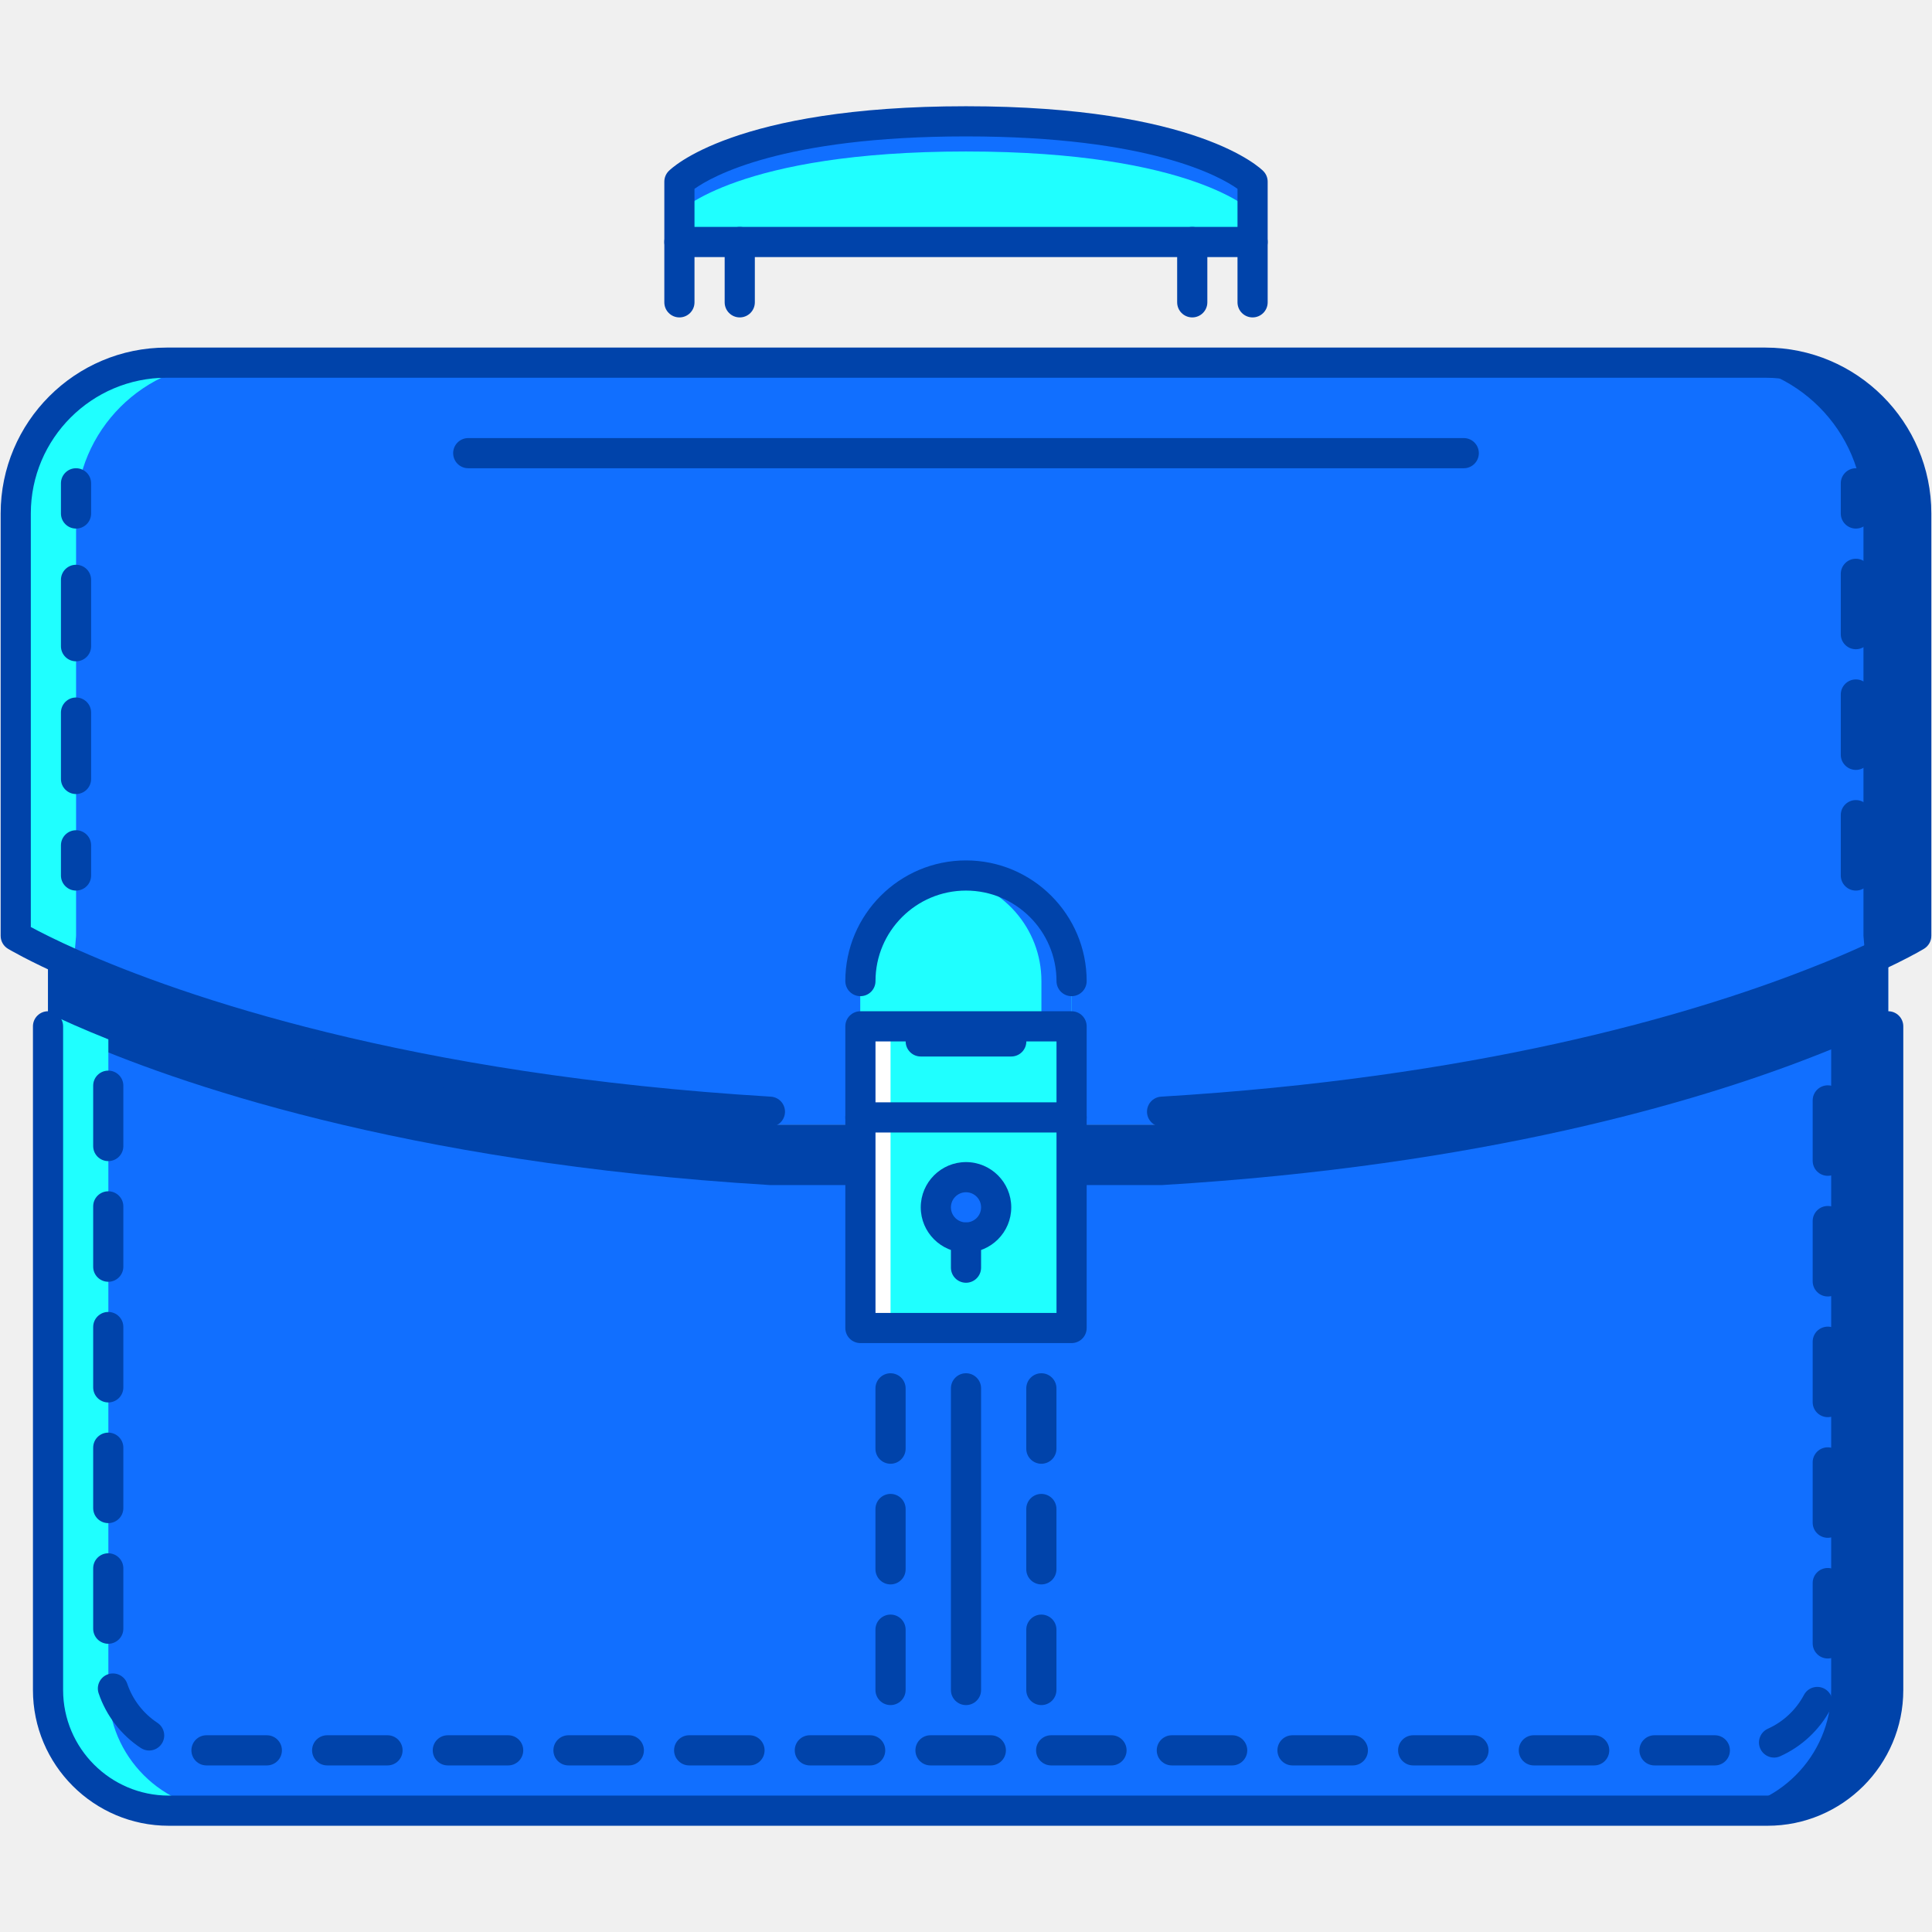
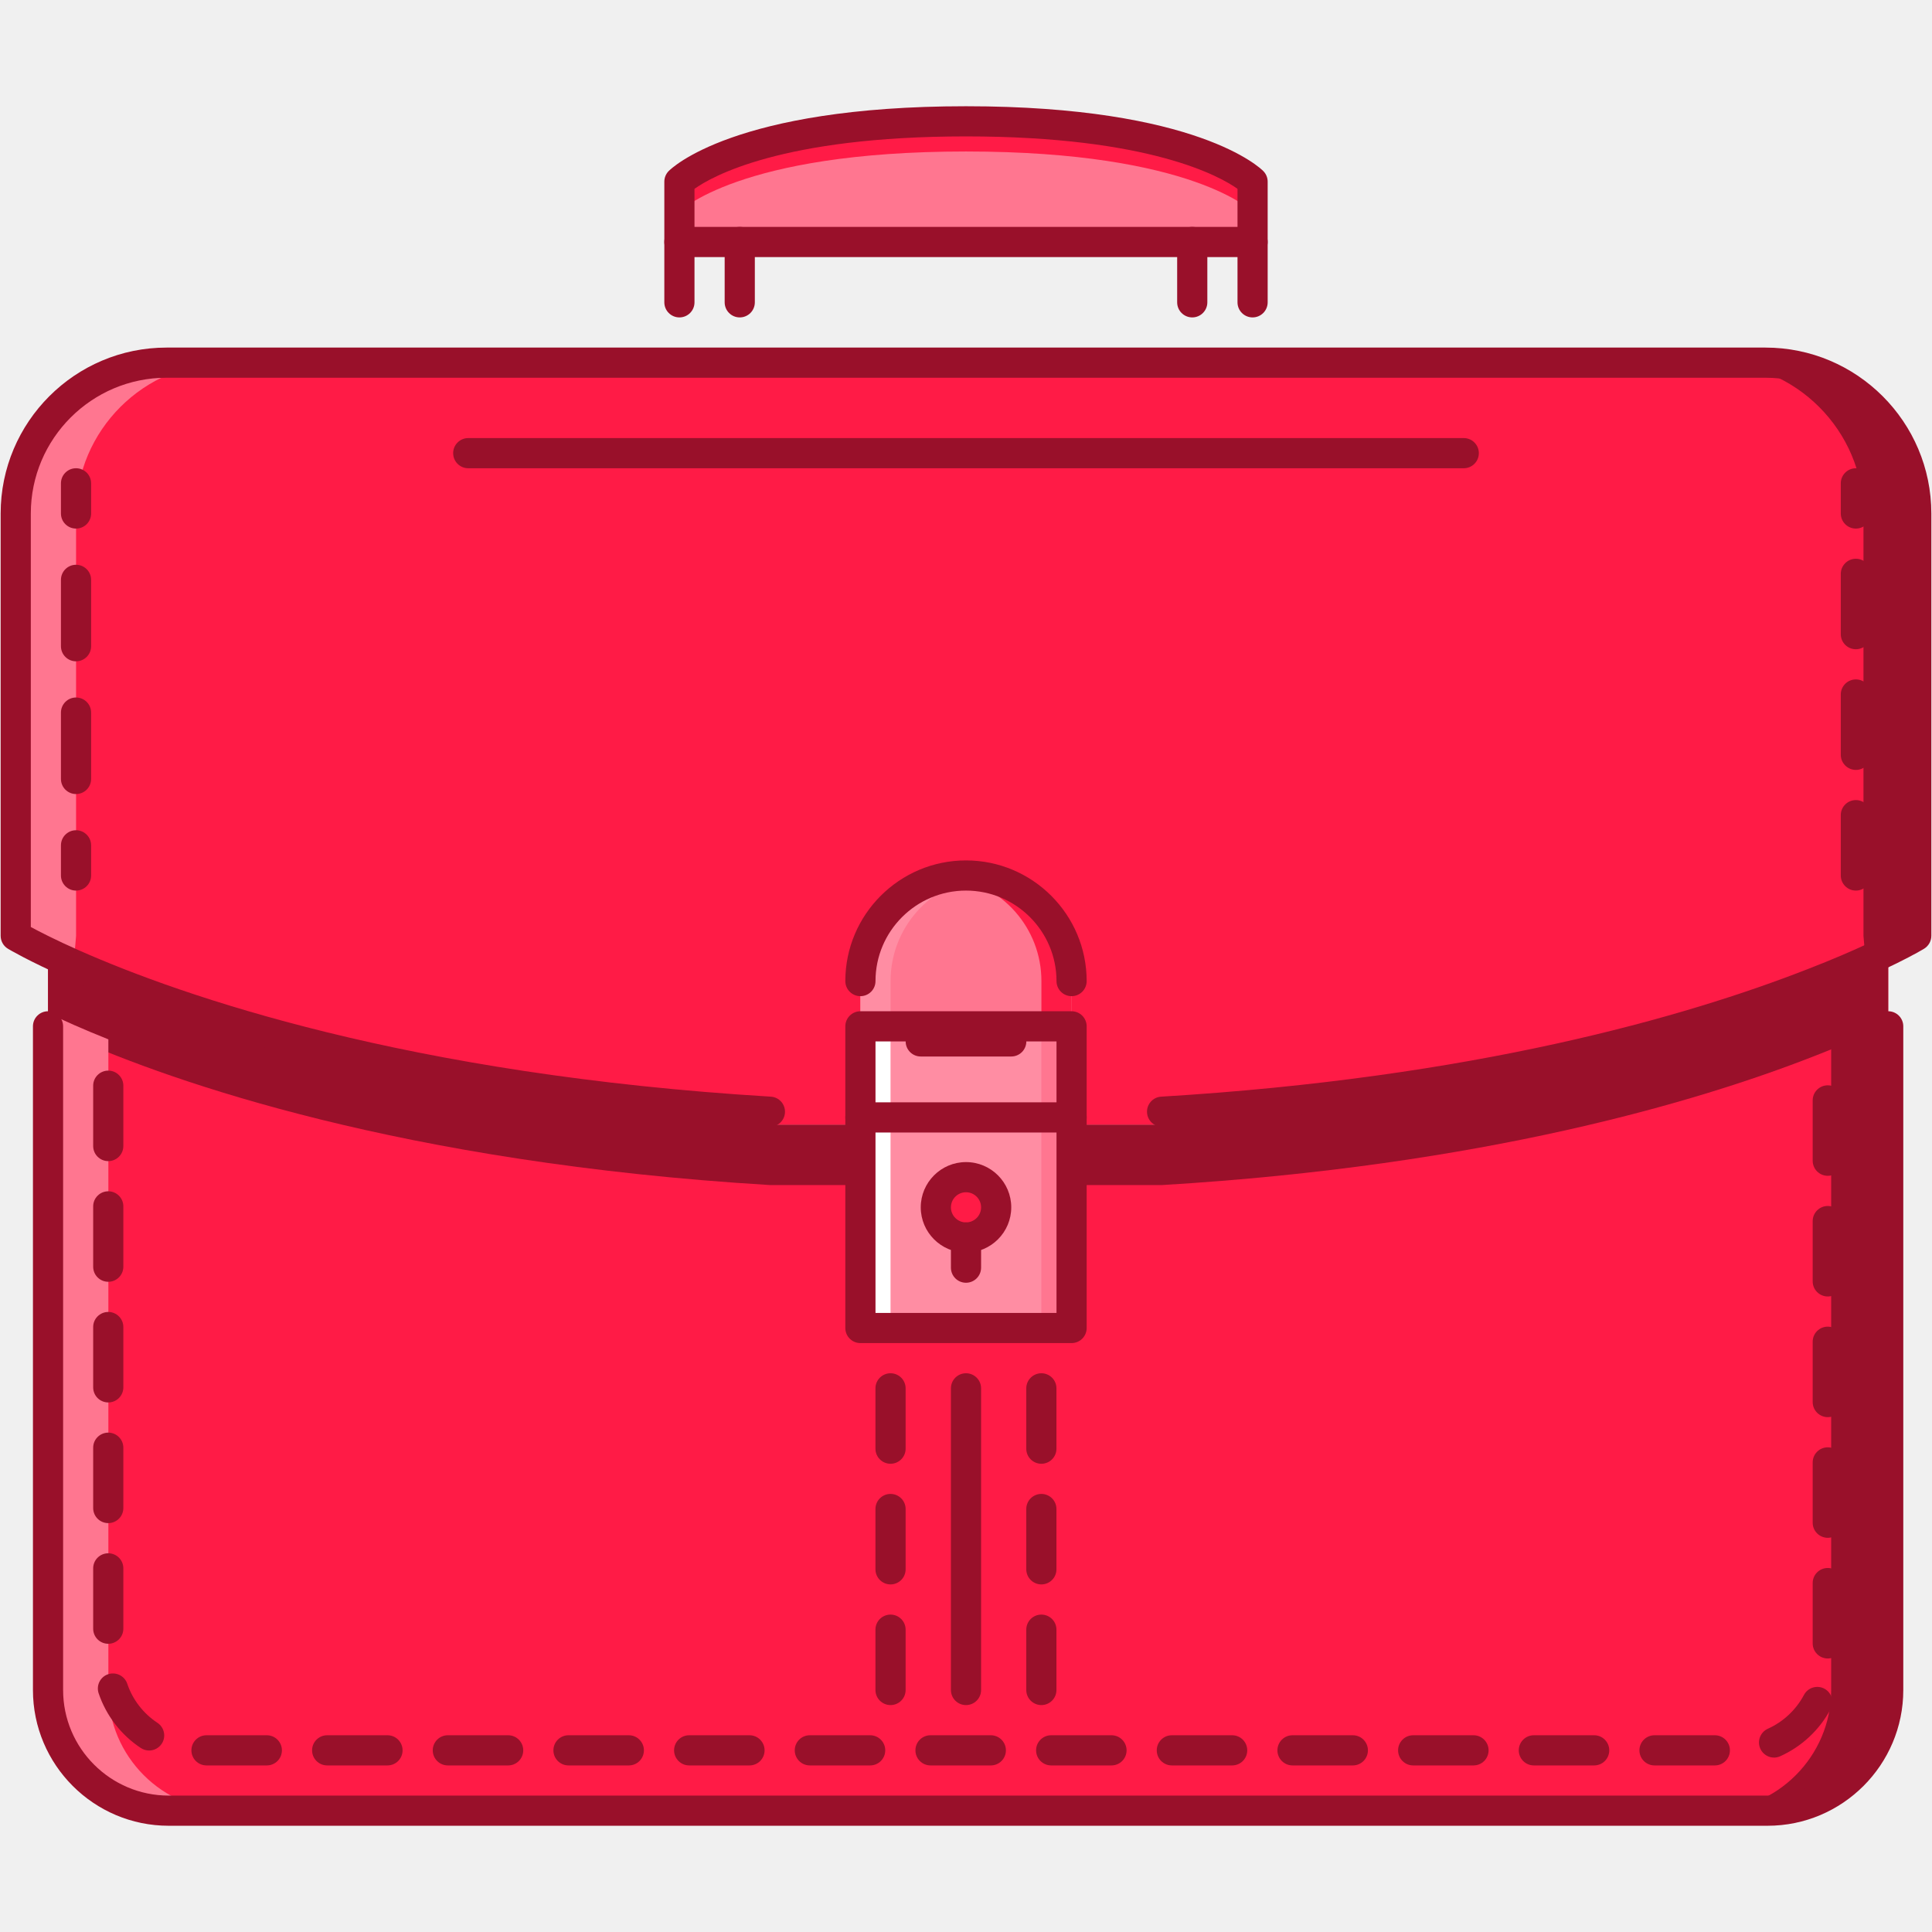
<svg xmlns="http://www.w3.org/2000/svg" width="512" height="512" viewBox="0 0 512 512" fill="none">
-   <path d="M228.019 355.385H283.98V299.58V298.064H307.964C393.03 292.943 449.788 276.002 480.487 264.009L500.395 255.386V451.32C500.395 468.909 485.999 483.298 468.416 483.298H44.707C27.117 483.298 12.728 468.909 12.728 451.32V256.679L19.524 259.053C45.745 270.647 106.262 292.147 204.035 298.065H228.019V299.581V355.385Z" fill="#116FFF" />
-   <path d="M283.98 275.439H228.019V298.064H204.035C106.262 292.146 45.744 270.646 19.524 259.052C9.211 254.492 4.171 251.455 4.171 251.455V139.532C4.171 117.547 22.158 99.559 44.144 99.559H467.855C489.839 99.559 507.828 117.546 507.828 139.532V251.456C507.828 251.456 498.881 256.894 480.488 264.01C449.789 276.002 393.031 292.944 307.965 298.065H283.98V275.439Z" fill="#116FFF" />
-   <path d="M283.98 314.054H307.964C393.03 308.933 449.788 291.992 480.487 279.999C489.286 276.596 495.866 273.598 500.395 271.364V255.386L500.27 255.441C495.741 257.659 489.215 260.632 480.487 264.009C449.788 276.001 393.03 292.943 307.964 298.064H283.98V299.58V314.054Z" fill="#0043AA" />
-   <path d="M12.728 271.911C14.66 272.84 16.924 273.893 19.524 275.041C45.745 286.635 106.262 308.137 204.035 314.054H228.019V299.58V298.064H204.035C106.262 292.146 45.744 270.646 19.524 259.052L12.728 256.678V271.911V271.911Z" fill="#0043AA" />
-   <path d="M20.161 248.005V136.082C20.161 114.097 38.148 96.109 60.134 96.109H44.144C22.159 96.109 4.171 114.097 4.171 136.082V248.006C4.171 248.006 9.211 251.043 19.524 255.602L20.161 248.005Z" fill="#1FFFFF" />
-   <path d="M28.717 447.869V275.439C25.324 274.081 22.197 272.769 19.524 271.59C16.924 270.443 14.66 269.388 12.728 268.459V447.868C12.728 465.458 27.117 479.847 44.707 479.847H60.696C43.106 479.848 28.717 465.459 28.717 447.869Z" fill="#1FFFFF" />
-   <path d="M493.838 248.005V136.082C493.838 114.097 475.85 96.109 453.865 96.109H469.853C491.839 96.109 509.826 114.097 509.826 136.082V248.006C509.826 248.006 504.783 251.043 494.478 255.602L493.838 248.005Z" fill="#0043AA" />
-   <path d="M485.281 447.869V275.439C488.67 274.081 491.801 272.769 494.478 271.59C497.07 270.443 499.333 269.388 501.269 268.459V447.868C501.269 465.458 486.88 479.847 469.292 479.847H453.302C470.893 479.848 485.281 465.459 485.281 447.869Z" fill="#0043AA" />
-   <path d="M331.932 67.581H180.04V51.592C180.04 51.592 195.584 35.602 255.988 35.602C316.397 35.602 331.932 51.592 331.932 51.592V67.581Z" fill="#1FFFFF" />
-   <path d="M255.988 32.152C195.584 32.152 180.04 48.141 180.04 48.141V56.135C180.04 56.135 195.584 40.146 255.988 40.146C316.397 40.146 331.932 56.135 331.932 56.135V48.141C331.932 48.142 316.396 32.152 255.988 32.152Z" fill="#116FFF" />
-   <path d="M454.451 467.855H438.461C436.252 467.855 434.465 466.067 434.465 463.858C434.465 461.648 436.252 459.861 438.461 459.861H454.451C456.66 459.861 458.447 461.648 458.447 463.858C458.447 466.067 456.66 467.855 454.451 467.855ZM422.473 467.855H406.485C404.274 467.855 402.487 466.067 402.487 463.858C402.487 461.648 404.274 459.861 406.485 459.861H422.473C424.682 459.861 426.471 461.648 426.471 463.858C426.471 466.067 424.682 467.855 422.473 467.855ZM390.494 467.855H374.506C372.295 467.855 370.508 466.067 370.508 463.858C370.508 461.648 372.295 459.861 374.506 459.861H390.494C392.703 459.861 394.492 461.648 394.492 463.858C394.492 466.067 392.703 467.855 390.494 467.855ZM358.516 467.855H342.528C340.319 467.855 338.53 466.067 338.53 463.858C338.53 461.648 340.319 459.861 342.528 459.861H358.516C360.725 459.861 362.514 461.648 362.514 463.858C362.514 466.067 360.725 467.855 358.516 467.855ZM326.537 467.855H310.549C308.34 467.855 306.551 466.067 306.551 463.858C306.551 461.648 308.34 459.861 310.549 459.861H326.537C328.748 459.861 330.535 461.648 330.535 463.858C330.535 466.067 328.748 467.855 326.537 467.855ZM294.561 467.855H278.571C276.362 467.855 274.573 466.067 274.573 463.858C274.573 461.648 276.362 459.861 278.571 459.861H294.561C296.77 459.861 298.557 461.648 298.557 463.858C298.557 466.067 296.77 467.855 294.561 467.855ZM262.582 467.855H246.592C244.383 467.855 242.595 466.067 242.595 463.858C242.595 461.648 244.383 459.861 246.592 459.861H262.582C264.791 459.861 266.578 461.648 266.578 463.858C266.578 466.067 264.791 467.855 262.582 467.855ZM230.603 467.855H214.614C212.405 467.855 210.617 466.067 210.617 463.858C210.617 461.648 212.405 459.861 214.614 459.861H230.603C232.812 459.861 234.6 461.648 234.6 463.858C234.6 466.067 232.812 467.855 230.603 467.855ZM198.625 467.855H182.636C180.427 467.855 178.638 466.067 178.638 463.858C178.638 461.648 180.426 459.861 182.636 459.861H198.625C200.835 459.861 202.623 461.648 202.623 463.858C202.622 466.067 200.834 467.855 198.625 467.855ZM166.646 467.855H150.657C148.447 467.855 146.659 466.067 146.659 463.858C146.659 461.648 148.447 459.861 150.657 459.861H166.646C168.855 459.861 170.644 461.648 170.644 463.858C170.644 466.067 168.856 467.855 166.646 467.855ZM134.668 467.855H118.679C116.47 467.855 114.682 466.067 114.682 463.858C114.682 461.648 116.47 459.861 118.679 459.861H134.668C136.877 459.861 138.665 461.648 138.665 463.858C138.666 466.067 136.877 467.855 134.668 467.855ZM102.69 467.855H86.701C84.492 467.855 82.704 466.067 82.704 463.858C82.704 461.648 84.492 459.861 86.701 459.861H102.69C104.9 459.861 106.688 461.648 106.688 463.858C106.688 466.067 104.9 467.855 102.69 467.855ZM70.712 467.855H54.723C52.513 467.855 50.725 466.067 50.725 463.858C50.725 461.648 52.513 459.861 54.723 459.861H70.712C72.921 459.861 74.71 461.648 74.71 463.858C74.709 466.067 72.921 467.855 70.712 467.855ZM470.15 465.779C468.621 465.779 467.16 464.896 466.498 463.413C465.592 461.398 466.498 459.033 468.512 458.128C472.571 456.301 475.975 453.123 478.069 449.173C479.106 447.213 481.534 446.487 483.471 447.51C485.422 448.549 486.172 450.969 485.133 452.92C482.205 458.441 477.459 462.875 471.776 465.42C471.244 465.662 470.697 465.779 470.15 465.779ZM39.518 463.905C38.765 463.905 37.999 463.686 37.321 463.241C32.098 459.799 28.128 454.645 26.141 448.744C25.438 446.651 26.562 444.387 28.659 443.684C30.747 442.997 33.015 444.114 33.721 446.198C35.138 450.414 37.98 454.099 41.724 456.566C43.566 457.784 44.074 460.267 42.86 462.109C42.091 463.265 40.818 463.905 39.518 463.905ZM484.375 439.516C482.174 439.516 480.379 437.72 480.379 435.519V419.53C480.379 417.312 482.174 415.532 484.375 415.532C486.594 415.532 488.373 417.312 488.373 419.53V435.519C488.373 437.72 486.594 439.516 484.375 439.516ZM28.69 435.619C26.48 435.619 24.692 433.832 24.692 431.622V415.633C24.692 413.424 26.48 411.636 28.69 411.636C30.899 411.636 32.687 413.424 32.687 415.633V431.622C32.687 433.832 30.899 435.619 28.69 435.619ZM484.375 407.537C482.174 407.537 480.379 405.742 480.379 403.54V387.551C480.379 385.334 482.174 383.554 484.375 383.554C486.594 383.554 488.373 385.334 488.373 387.551V403.54C488.373 405.742 486.594 407.537 484.375 407.537ZM28.69 403.642C26.48 403.642 24.692 401.854 24.692 399.645V383.656C24.692 381.446 26.48 379.659 28.69 379.659C30.899 379.659 32.687 381.446 32.687 383.656V399.645C32.687 401.854 30.899 403.642 28.69 403.642ZM484.375 375.559C482.174 375.559 480.379 373.764 480.379 371.562V355.573C480.379 353.356 482.174 351.576 484.375 351.576C486.594 351.576 488.373 353.356 488.373 355.573V371.562C488.373 373.764 486.594 375.559 484.375 375.559ZM28.69 371.663C26.48 371.663 24.692 369.875 24.692 367.666V351.677C24.692 349.468 26.48 347.68 28.69 347.68C30.899 347.68 32.687 349.468 32.687 351.677V367.666C32.687 369.875 30.899 371.663 28.69 371.663ZM484.375 343.581C482.174 343.581 480.379 341.785 480.379 339.584V323.595C480.379 321.377 482.174 319.598 484.375 319.598C486.594 319.598 488.373 321.377 488.373 323.595V339.584C488.373 341.785 486.594 343.581 484.375 343.581ZM28.69 339.686C26.48 339.686 24.692 337.898 24.692 335.688V319.7C24.692 317.49 26.48 315.702 28.69 315.702C30.899 315.702 32.687 317.49 32.687 319.7V335.688C32.687 337.897 30.899 339.686 28.69 339.686ZM484.375 311.603C482.174 311.603 480.379 309.807 480.379 307.606V291.617C480.379 289.399 482.174 287.62 484.375 287.62C486.594 287.62 488.373 289.399 488.373 291.617V307.606C488.373 309.807 486.594 311.603 484.375 311.603ZM28.69 307.707C26.48 307.707 24.692 305.919 24.692 303.709V287.721C24.692 285.511 26.48 283.723 28.69 283.723C30.899 283.723 32.687 285.511 32.687 287.721V303.709C32.687 305.919 30.899 307.707 28.69 307.707Z" fill="#0043AA" />
-   <path d="M20.149 236.014C17.939 236.014 16.151 234.226 16.151 232.016V224.021C16.151 221.812 17.939 220.024 20.149 220.024C22.358 220.024 24.146 221.812 24.146 224.021V232.016C24.146 234.226 22.358 236.014 20.149 236.014Z" fill="#0043AA" />
-   <path d="M20.149 210.429C17.939 210.429 16.151 208.641 16.151 206.431V188.842C16.151 186.632 17.939 184.844 20.149 184.844C22.358 184.844 24.146 186.632 24.146 188.842V206.431C24.146 208.642 22.358 210.429 20.149 210.429ZM20.149 175.254C17.939 175.254 16.151 173.466 16.151 171.257V153.667C16.151 151.458 17.939 149.67 20.149 149.67C22.358 149.67 24.146 151.458 24.146 153.667V171.257C24.146 173.466 22.358 175.254 20.149 175.254Z" fill="#0043AA" />
-   <path d="M20.149 140.079C17.939 140.079 16.151 138.291 16.151 136.081V128.086C16.151 125.877 17.939 124.089 20.149 124.089C22.358 124.089 24.146 125.877 24.146 128.086V136.081C24.146 138.291 22.358 140.079 20.149 140.079Z" fill="#0043AA" />
-   <path d="M491.824 236.014C489.623 236.014 487.826 234.226 487.826 232.016V216.027C487.826 213.817 489.623 212.029 491.824 212.029C494.041 212.029 495.82 213.817 495.82 216.027V232.016C495.82 234.226 494.041 236.014 491.824 236.014ZM491.824 204.035C489.623 204.035 487.826 202.247 487.826 200.038V184.049C487.826 181.84 489.623 180.052 491.824 180.052C494.041 180.052 495.82 181.84 495.82 184.049V200.038C495.82 202.247 494.041 204.035 491.824 204.035ZM491.824 172.057C489.623 172.057 487.826 170.269 487.826 168.06V152.07C487.826 149.861 489.623 148.073 491.824 148.073C494.041 148.073 495.82 149.861 495.82 152.07V168.059C495.82 170.269 494.041 172.057 491.824 172.057ZM491.824 140.079C489.623 140.079 487.826 138.291 487.826 136.081V128.086C487.826 125.877 489.623 124.089 491.824 124.089C494.041 124.089 495.82 125.877 495.82 128.086V136.081C495.82 138.291 494.041 140.079 491.824 140.079Z" fill="#0043AA" />
-   <path d="M275.971 451.866C273.77 451.866 271.973 450.078 271.973 447.869V431.88C271.973 429.671 273.77 427.883 275.971 427.883C278.188 427.883 279.969 429.671 279.969 431.88V447.869C279.969 450.078 278.188 451.866 275.971 451.866ZM275.971 419.889C273.77 419.889 271.973 418.101 271.973 415.891V399.903C271.973 397.693 273.77 395.905 275.971 395.905C278.188 395.905 279.969 397.693 279.969 399.903V415.891C279.969 418.101 278.188 419.889 275.971 419.889ZM275.971 387.91C273.77 387.91 271.973 386.122 271.973 383.912V367.924C271.973 365.714 273.77 363.926 275.971 363.926C278.188 363.926 279.969 365.714 279.969 367.924V383.912C279.969 386.122 278.188 387.91 275.971 387.91Z" fill="#0043AA" />
-   <path d="M236.001 451.866C233.792 451.866 232.004 450.078 232.004 447.869V431.88C232.004 429.671 233.792 427.883 236.001 427.883C238.211 427.883 239.999 429.671 239.999 431.88V447.869C239.999 450.078 238.211 451.866 236.001 451.866ZM236.001 419.889C233.792 419.889 232.004 418.101 232.004 415.891V399.903C232.004 397.693 233.792 395.905 236.001 395.905C238.211 395.905 239.999 397.693 239.999 399.903V415.891C239.999 418.101 238.211 419.889 236.001 419.889ZM236.001 387.91C233.792 387.91 232.004 386.122 232.004 383.912V367.924C232.004 365.714 233.792 363.926 236.001 363.926C238.211 363.926 239.999 365.714 239.999 367.924V383.912C239.999 386.122 238.211 387.91 236.001 387.91Z" fill="#0043AA" />
-   <path d="M256 311.962C260.399 311.962 263.995 315.561 263.995 319.956C263.995 324.351 260.399 327.951 256 327.951C251.605 327.951 248.006 324.351 248.006 319.956C248.006 315.561 251.604 311.962 256 311.962Z" fill="#116FFF" />
-   <path d="M228.019 271.989H283.98V294.614V296.129H228.019V294.614V271.989Z" fill="#1FFFFF" />
-   <path d="M283.98 351.935H228.019V296.129H283.98V351.935ZM256 327.951C260.399 327.951 263.995 324.351 263.995 319.956C263.995 315.561 260.399 311.962 256 311.962C251.605 311.962 248.006 315.561 248.006 319.956C248.006 324.351 251.604 327.951 256 327.951Z" fill="#1FFFFF" />
-   <path d="M256 232.016C240.546 232.016 228.02 244.543 228.02 259.997V271.989H283.981V259.997C283.98 244.543 271.459 232.016 256 232.016Z" fill="#1FFFFF" />
-   <path d="M259.998 232.418C258.682 232.231 257.369 232.016 255.999 232.016C240.545 232.016 228.019 244.543 228.019 259.997V271.989H236.013V259.997C236.013 245.913 246.452 234.374 259.998 232.418Z" fill="#1FFFFF" />
-   <path d="M252.002 232.418C253.317 232.231 254.629 232.016 255.999 232.016C271.458 232.016 283.98 244.543 283.98 259.997V271.989H275.986V259.997C275.986 245.913 265.549 234.374 252.002 232.418Z" fill="#116FFF" />
+   <path d="M228.019 355.385H283.98V299.58V298.064H307.964C393.03 292.943 449.788 276.002 480.487 264.009L500.395 255.386V451.32C500.395 468.909 485.999 483.298 468.416 483.298H44.707C27.117 483.298 12.728 468.909 12.728 451.32V256.679L19.524 259.053C45.745 270.647 106.262 292.147 204.035 298.065H228.019V299.581V355.385Z" fill="#FF1B46" />
+   <path d="M283.98 275.439H228.019V298.064H204.035C106.262 292.146 45.744 270.646 19.524 259.052C9.211 254.492 4.171 251.455 4.171 251.455V139.532C4.171 117.547 22.158 99.559 44.144 99.559H467.855C489.839 99.559 507.828 117.546 507.828 139.532V251.456C507.828 251.456 498.881 256.894 480.488 264.01C449.789 276.002 393.031 292.944 307.965 298.065H283.98V275.439Z" fill="#FF1B46" />
+   <path d="M283.98 314.054H307.964C393.03 308.933 449.788 291.992 480.487 279.999C489.286 276.596 495.866 273.598 500.395 271.364V255.386L500.27 255.441C495.741 257.659 489.215 260.632 480.487 264.009C449.788 276.001 393.03 292.943 307.964 298.064H283.98V299.58V314.054Z" fill="#99102A" />
+   <path d="M12.728 271.911C14.66 272.84 16.924 273.893 19.524 275.041C45.745 286.635 106.262 308.137 204.035 314.054H228.019V299.58V298.064H204.035C106.262 292.146 45.744 270.646 19.524 259.052L12.728 256.678V271.911Z" fill="#99102A" />
+   <path d="M20.161 248.005V136.082C20.161 114.097 38.148 96.109 60.134 96.109H44.144C22.159 96.109 4.171 114.097 4.171 136.082V248.006C4.171 248.006 9.211 251.043 19.524 255.602L20.161 248.005Z" fill="#FF7690" />
+   <path d="M28.717 447.869V275.439C25.324 274.081 22.197 272.769 19.524 271.59C16.924 270.443 14.66 269.388 12.728 268.459V447.868C12.728 465.458 27.117 479.847 44.707 479.847H60.696C43.106 479.848 28.717 465.459 28.717 447.869Z" fill="#FF7690" />
+   <path d="M493.838 248.005V136.082C493.838 114.097 475.85 96.109 453.865 96.109H469.853C491.839 96.109 509.826 114.097 509.826 136.082V248.006C509.826 248.006 504.783 251.043 494.478 255.602L493.838 248.005Z" fill="#99102A" />
+   <path d="M485.281 447.869V275.439C488.67 274.081 491.801 272.769 494.478 271.59C497.07 270.443 499.333 269.388 501.269 268.459V447.868C501.269 465.458 486.88 479.847 469.292 479.847H453.302C470.893 479.848 485.281 465.459 485.281 447.869Z" fill="#99102A" />
+   <path d="M331.932 67.581H180.04V51.592C180.04 51.592 195.584 35.603 255.988 35.603C316.397 35.603 331.932 51.592 331.932 51.592V67.581Z" fill="#FF7690" />
+   <path d="M255.988 32.152C195.584 32.152 180.04 48.141 180.04 48.141V56.135C180.04 56.135 195.584 40.146 255.988 40.146C316.397 40.146 331.932 56.135 331.932 56.135V48.141C331.932 48.142 316.396 32.152 255.988 32.152Z" fill="#FF1B46" />
+   <path d="M454.451 467.855H438.461C436.252 467.855 434.465 466.067 434.465 463.858C434.465 461.648 436.252 459.861 438.461 459.861H454.451C456.66 459.861 458.447 461.648 458.447 463.858C458.447 466.067 456.66 467.855 454.451 467.855ZM422.473 467.855H406.485C404.274 467.855 402.487 466.067 402.487 463.858C402.487 461.648 404.274 459.861 406.485 459.861H422.473C424.682 459.861 426.471 461.648 426.471 463.858C426.471 466.067 424.682 467.855 422.473 467.855ZM390.494 467.855H374.506C372.295 467.855 370.508 466.067 370.508 463.858C370.508 461.648 372.295 459.861 374.506 459.861H390.494C392.703 459.861 394.492 461.648 394.492 463.858C394.492 466.067 392.703 467.855 390.494 467.855ZM358.516 467.855H342.528C340.319 467.855 338.53 466.067 338.53 463.858C338.53 461.648 340.319 459.861 342.528 459.861H358.516C360.725 459.861 362.514 461.648 362.514 463.858C362.514 466.067 360.725 467.855 358.516 467.855ZM326.537 467.855H310.549C308.34 467.855 306.551 466.067 306.551 463.858C306.551 461.648 308.34 459.861 310.549 459.861H326.537C328.748 459.861 330.535 461.648 330.535 463.858C330.535 466.067 328.748 467.855 326.537 467.855ZM294.561 467.855H278.571C276.362 467.855 274.573 466.067 274.573 463.858C274.573 461.648 276.362 459.861 278.571 459.861H294.561C296.77 459.861 298.557 461.648 298.557 463.858C298.557 466.067 296.77 467.855 294.561 467.855ZM262.582 467.855H246.592C244.383 467.855 242.595 466.067 242.595 463.858C242.595 461.648 244.383 459.861 246.592 459.861H262.582C264.791 459.861 266.578 461.648 266.578 463.858C266.578 466.067 264.791 467.855 262.582 467.855ZM230.603 467.855H214.614C212.405 467.855 210.617 466.067 210.617 463.858C210.617 461.648 212.405 459.861 214.614 459.861H230.603C232.812 459.861 234.6 461.648 234.6 463.858C234.6 466.067 232.812 467.855 230.603 467.855ZM198.625 467.855H182.636C180.427 467.855 178.638 466.067 178.638 463.858C178.638 461.648 180.426 459.861 182.636 459.861H198.625C200.835 459.861 202.623 461.648 202.623 463.858C202.622 466.067 200.834 467.855 198.625 467.855ZM166.646 467.855H150.657C148.447 467.855 146.659 466.067 146.659 463.858C146.659 461.648 148.447 459.861 150.657 459.861H166.646C168.855 459.861 170.644 461.648 170.644 463.858C170.644 466.067 168.856 467.855 166.646 467.855ZM134.668 467.855H118.679C116.47 467.855 114.682 466.067 114.682 463.858C114.682 461.648 116.47 459.861 118.679 459.861H134.668C136.877 459.861 138.665 461.648 138.665 463.858C138.666 466.067 136.877 467.855 134.668 467.855ZM102.69 467.855H86.701C84.492 467.855 82.704 466.067 82.704 463.858C82.704 461.648 84.492 459.861 86.701 459.861H102.69C104.9 459.861 106.688 461.648 106.688 463.858C106.688 466.067 104.9 467.855 102.69 467.855ZM70.712 467.855H54.723C52.513 467.855 50.725 466.067 50.725 463.858C50.725 461.648 52.513 459.861 54.723 459.861H70.712C72.921 459.861 74.71 461.648 74.71 463.858C74.709 466.067 72.921 467.855 70.712 467.855ZM470.15 465.779C468.621 465.779 467.16 464.896 466.498 463.413C465.592 461.398 466.498 459.033 468.512 458.128C472.571 456.301 475.975 453.123 478.069 449.173C479.106 447.213 481.534 446.487 483.471 447.51C485.422 448.549 486.172 450.969 485.133 452.92C482.205 458.441 477.459 462.875 471.776 465.42C471.244 465.662 470.697 465.779 470.15 465.779ZM39.518 463.905C38.765 463.905 37.999 463.686 37.321 463.241C32.098 459.799 28.128 454.645 26.141 448.744C25.438 446.651 26.562 444.387 28.659 443.684C30.747 442.997 33.015 444.114 33.721 446.198C35.138 450.414 37.98 454.099 41.724 456.566C43.566 457.784 44.074 460.267 42.86 462.109C42.091 463.265 40.818 463.905 39.518 463.905ZM484.375 439.516C482.174 439.516 480.379 437.72 480.379 435.519V419.53C480.379 417.312 482.174 415.532 484.375 415.532C486.594 415.532 488.373 417.312 488.373 419.53V435.519C488.373 437.72 486.594 439.516 484.375 439.516ZM28.69 435.619C26.48 435.619 24.692 433.832 24.692 431.622V415.633C24.692 413.424 26.48 411.636 28.69 411.636C30.899 411.636 32.687 413.424 32.687 415.633V431.622C32.687 433.832 30.899 435.619 28.69 435.619ZM484.375 407.537C482.174 407.537 480.379 405.742 480.379 403.54V387.551C480.379 385.334 482.174 383.554 484.375 383.554C486.594 383.554 488.373 385.334 488.373 387.551V403.54C488.373 405.742 486.594 407.537 484.375 407.537ZM28.69 403.642C26.48 403.642 24.692 401.854 24.692 399.645V383.656C24.692 381.446 26.48 379.659 28.69 379.659C30.899 379.659 32.687 381.446 32.687 383.656V399.645C32.687 401.854 30.899 403.642 28.69 403.642ZM484.375 375.559C482.174 375.559 480.379 373.764 480.379 371.562V355.573C480.379 353.356 482.174 351.576 484.375 351.576C486.594 351.576 488.373 353.356 488.373 355.573V371.562C488.373 373.764 486.594 375.559 484.375 375.559ZM28.69 371.663C26.48 371.663 24.692 369.875 24.692 367.666V351.677C24.692 349.468 26.48 347.68 28.69 347.68C30.899 347.68 32.687 349.468 32.687 351.677V367.666C32.687 369.875 30.899 371.663 28.69 371.663ZM484.375 343.581C482.174 343.581 480.379 341.785 480.379 339.584V323.595C480.379 321.377 482.174 319.598 484.375 319.598C486.594 319.598 488.373 321.377 488.373 323.595V339.584C488.373 341.785 486.594 343.581 484.375 343.581ZM28.69 339.686C26.48 339.686 24.692 337.898 24.692 335.688V319.7C24.692 317.49 26.48 315.702 28.69 315.702C30.899 315.702 32.687 317.49 32.687 319.7V335.688C32.687 337.897 30.899 339.686 28.69 339.686ZM484.375 311.603C482.174 311.603 480.379 309.807 480.379 307.606V291.617C480.379 289.399 482.174 287.62 484.375 287.62C486.594 287.62 488.373 289.399 488.373 291.617V307.606C488.373 309.807 486.594 311.603 484.375 311.603ZM28.69 307.707C26.48 307.707 24.692 305.919 24.692 303.709V287.721C24.692 285.511 26.48 283.723 28.69 283.723C30.899 283.723 32.687 285.511 32.687 287.721V303.709C32.687 305.919 30.899 307.707 28.69 307.707Z" fill="#99102A" />
+   <path d="M20.149 236.014C17.939 236.014 16.151 234.226 16.151 232.016V224.021C16.151 221.812 17.939 220.024 20.149 220.024C22.358 220.024 24.146 221.812 24.146 224.021V232.016C24.146 234.226 22.358 236.014 20.149 236.014Z" fill="#99102A" />
+   <path d="M20.149 210.429C17.939 210.429 16.151 208.641 16.151 206.431V188.842C16.151 186.632 17.939 184.844 20.149 184.844C22.358 184.844 24.146 186.632 24.146 188.842V206.431C24.146 208.642 22.358 210.429 20.149 210.429ZM20.149 175.254C17.939 175.254 16.151 173.466 16.151 171.257V153.667C16.151 151.458 17.939 149.67 20.149 149.67C22.358 149.67 24.146 151.458 24.146 153.667V171.257C24.146 173.466 22.358 175.254 20.149 175.254Z" fill="#99102A" />
+   <path d="M20.149 140.079C17.939 140.079 16.151 138.291 16.151 136.081V128.086C16.151 125.877 17.939 124.089 20.149 124.089C22.358 124.089 24.146 125.877 24.146 128.086V136.081C24.146 138.291 22.358 140.079 20.149 140.079Z" fill="#99102A" />
+   <path d="M491.824 236.014C489.623 236.014 487.826 234.226 487.826 232.016V216.027C487.826 213.817 489.623 212.029 491.824 212.029C494.041 212.029 495.82 213.817 495.82 216.027V232.016C495.82 234.226 494.041 236.014 491.824 236.014ZM491.824 204.035C489.623 204.035 487.826 202.247 487.826 200.038V184.049C487.826 181.84 489.623 180.052 491.824 180.052C494.041 180.052 495.82 181.84 495.82 184.049V200.038C495.82 202.247 494.041 204.035 491.824 204.035ZM491.824 172.057C489.623 172.057 487.826 170.269 487.826 168.06V152.07C487.826 149.861 489.623 148.073 491.824 148.073C494.041 148.073 495.82 149.861 495.82 152.07V168.059C495.82 170.269 494.041 172.057 491.824 172.057ZM491.824 140.079C489.623 140.079 487.826 138.291 487.826 136.081V128.086C487.826 125.877 489.623 124.089 491.824 124.089C494.041 124.089 495.82 125.877 495.82 128.086V136.081C495.82 138.291 494.041 140.079 491.824 140.079Z" fill="#99102A" />
+   <path d="M275.971 451.866C273.77 451.866 271.973 450.078 271.973 447.869V431.88C271.973 429.671 273.77 427.883 275.971 427.883C278.188 427.883 279.969 429.671 279.969 431.88V447.869C279.969 450.078 278.188 451.866 275.971 451.866ZM275.971 419.889C273.77 419.889 271.973 418.101 271.973 415.891V399.903C271.973 397.693 273.77 395.905 275.971 395.905C278.188 395.905 279.969 397.693 279.969 399.903V415.891C279.969 418.101 278.188 419.889 275.971 419.889ZM275.971 387.91C273.77 387.91 271.973 386.122 271.973 383.912V367.924C271.973 365.714 273.77 363.926 275.971 363.926C278.188 363.926 279.969 365.714 279.969 367.924V383.912C279.969 386.122 278.188 387.91 275.971 387.91Z" fill="#99102A" />
+   <path d="M236.001 451.866C233.792 451.866 232.004 450.078 232.004 447.869V431.88C232.004 429.671 233.792 427.883 236.001 427.883C238.211 427.883 239.999 429.671 239.999 431.88V447.869C239.999 450.078 238.211 451.866 236.001 451.866ZM236.001 419.889C233.792 419.889 232.004 418.101 232.004 415.891V399.903C232.004 397.693 233.792 395.905 236.001 395.905C238.211 395.905 239.999 397.693 239.999 399.903V415.891C239.999 418.101 238.211 419.889 236.001 419.889ZM236.001 387.91C233.792 387.91 232.004 386.122 232.004 383.912V367.924C232.004 365.714 233.792 363.926 236.001 363.926C238.211 363.926 239.999 365.714 239.999 367.924V383.912C239.999 386.122 238.211 387.91 236.001 387.91Z" fill="#99102A" />
+   <path d="M256 311.962C260.399 311.962 263.995 315.561 263.995 319.956C263.995 324.351 260.399 327.951 256 327.951C251.605 327.951 248.006 324.351 248.006 319.956C248.006 315.561 251.604 311.962 256 311.962Z" fill="#FF1B46" />
+   <path d="M228.019 271.989H283.98V294.614V296.129H228.019V294.614V271.989Z" fill="#FF8DA3" />
+   <path d="M283.98 351.935H228.019V296.129H283.98V351.935ZM256 327.951C260.399 327.951 263.995 324.351 263.995 319.956C263.995 315.561 260.399 311.962 256 311.962C251.605 311.962 248.006 315.561 248.006 319.956C248.006 324.351 251.604 327.951 256 327.951Z" fill="#FF8DA3" />
+   <path d="M256 232.016C240.546 232.016 228.02 244.543 228.02 259.997V271.989H283.981V259.997C283.98 244.543 271.459 232.016 256 232.016Z" fill="#FF7690" />
+   <path d="M259.998 232.418C258.682 232.231 257.369 232.016 255.999 232.016C240.545 232.016 228.019 244.543 228.019 259.997V271.989H236.013V259.997C236.013 245.913 246.452 234.374 259.998 232.418Z" fill="#FF8DA3" />
+   <path d="M252.002 232.418C253.317 232.231 254.629 232.016 255.999 232.016C271.458 232.016 283.98 244.543 283.98 259.997V271.989H275.986V259.997C275.986 245.913 265.549 234.374 252.002 232.418Z" fill="#FF1B46" />
  <path d="M236.001 271.989H228.019V296.129H236.001V271.989Z" fill="white" />
  <path d="M236.001 296.129H228.019V352.091H236.001V296.129Z" fill="white" />
-   <path d="M283.957 271.989H275.971V296.129H283.957V271.989Z" fill="#1FFFFF" />
-   <path d="M283.957 296.129H275.971V352.091H283.957V296.129Z" fill="#1FFFFF" />
-   <path d="M468.418 483.845H44.707C24.869 483.845 8.731 467.707 8.731 447.869V271.989C8.731 269.779 10.519 267.992 12.728 267.992C14.937 267.992 16.725 269.779 16.725 271.989V447.869C16.725 463.296 29.279 475.849 44.706 475.849H468.417C483.845 475.849 496.397 463.295 496.397 447.869V271.989C496.397 269.779 498.186 267.992 500.395 267.992C502.604 267.992 504.391 269.779 504.391 271.989V447.869C504.393 467.707 488.256 483.845 468.418 483.845Z" fill="#0043AA" />
-   <path d="M283.98 355.932H228.019C225.809 355.932 224.021 354.145 224.021 351.935V271.99C224.021 269.78 225.809 267.993 228.019 267.993H283.98C286.189 267.993 287.978 269.78 287.978 271.99V351.935C287.979 354.145 286.189 355.932 283.98 355.932ZM232.016 347.938H279.984V275.987H232.016V347.938V347.938Z" fill="#0043AA" />
-   <path d="M256 331.948C249.388 331.948 244.009 326.568 244.009 319.956C244.009 313.344 249.388 307.965 256 307.965C262.614 307.965 267.993 313.344 267.993 319.956C267.993 326.568 262.613 331.948 256 331.948ZM256 315.959C253.795 315.959 252.003 317.755 252.003 319.956C252.003 322.158 253.795 323.953 256 323.953C258.206 323.953 259.999 322.158 259.999 319.956C259.998 317.755 258.205 315.959 256 315.959Z" fill="#0043AA" />
-   <path d="M256 339.942C253.791 339.942 252.003 338.154 252.003 335.945V327.951C252.003 325.741 253.791 323.953 256 323.953C258.209 323.953 259.999 325.741 259.999 327.951V335.945C259.998 338.154 258.209 339.942 256 339.942Z" fill="#0043AA" />
-   <path d="M283.98 300.126H228.019C225.809 300.126 224.021 298.346 224.021 296.129C224.021 293.927 225.809 292.131 228.019 292.131H283.98C286.189 292.131 287.978 293.927 287.978 296.129C287.979 298.346 286.189 300.126 283.98 300.126Z" fill="#0043AA" />
-   <path d="M204.039 298.611C203.957 298.611 203.875 298.611 203.793 298.603C106.137 292.693 45.412 271.411 17.907 259.259C7.485 254.649 2.32 251.557 2.105 251.428C0.907 250.706 0.173 249.406 0.173 248.005V136.082C0.173 111.836 19.898 92.112 44.143 92.112H467.854C492.104 92.112 511.825 111.837 511.825 136.082V248.006C511.825 249.403 511.091 250.695 509.903 251.422C509.53 251.652 500.442 257.125 481.923 264.284C448.985 277.158 392.095 293.554 308.206 298.604C306.067 298.76 304.106 297.066 303.974 294.857C303.841 292.647 305.521 290.758 307.722 290.626C390.579 285.637 446.613 269.499 479.034 256.832C492.089 251.785 500.333 247.573 503.831 245.672V136.082C503.831 116.244 487.692 100.106 467.854 100.106H44.144C24.306 100.106 8.168 116.243 8.168 136.082V245.667C10.46 246.908 14.781 249.133 21.14 251.944C48.153 263.884 107.866 284.793 204.277 290.625C206.479 290.758 208.157 292.646 208.025 294.856C207.896 296.972 206.135 298.611 204.039 298.611Z" fill="#0043AA" />
-   <path d="M267.992 279.983H244.008C241.798 279.983 240.01 278.195 240.01 275.986C240.01 273.777 241.798 271.989 244.008 271.989H267.992C270.201 271.989 271.988 273.777 271.988 275.986C271.988 278.195 270.201 279.983 267.992 279.983Z" fill="#0043AA" />
-   <path d="M283.98 263.994C281.771 263.994 279.984 262.207 279.984 259.997C279.984 246.771 269.224 236.014 255.999 236.014C242.774 236.014 232.016 246.772 232.016 259.997C232.016 262.207 230.228 263.994 228.019 263.994C225.809 263.994 224.021 262.207 224.021 259.997C224.021 242.364 238.367 228.018 255.999 228.018C273.628 228.018 287.978 242.364 287.978 259.997C287.979 262.207 286.189 263.994 283.98 263.994Z" fill="#0043AA" />
-   <path d="M387.91 124.09H124.089C121.88 124.09 120.092 122.302 120.092 120.092C120.092 117.882 121.88 116.094 124.089 116.094H387.91C390.119 116.094 391.908 117.882 391.908 120.092C391.908 122.302 390.119 124.09 387.91 124.09Z" fill="#0043AA" />
-   <path d="M331.947 68.128H180.051C177.842 68.128 176.054 66.34 176.054 64.13V48.142C176.054 47.103 176.46 46.104 177.182 45.359C177.866 44.656 194.577 28.156 255.999 28.156C317.341 28.156 334.126 44.648 334.804 45.351C335.538 46.096 335.945 47.1 335.945 48.142V64.13C335.945 66.34 334.158 68.128 331.947 68.128ZM184.049 60.133H327.951V50.042C323.469 46.845 304.826 36.149 255.999 36.149C207.204 36.149 188.576 46.806 184.048 50.046V60.133H184.049Z" fill="#0043AA" />
-   <path d="M180.051 84.117C177.842 84.117 176.054 82.329 176.054 80.119V64.13C176.054 61.921 177.842 60.133 180.051 60.133C182.261 60.133 184.049 61.921 184.049 64.13V80.12C184.049 82.329 182.261 84.117 180.051 84.117Z" fill="#0043AA" />
-   <path d="M196.041 84.117C193.832 84.117 192.044 82.329 192.044 80.119V64.13C192.044 61.921 193.832 60.133 196.041 60.133C198.25 60.133 200.038 61.921 200.038 64.13V80.12C200.038 82.329 198.25 84.117 196.041 84.117Z" fill="#0043AA" />
-   <path d="M315.959 84.117C313.75 84.117 311.961 82.329 311.961 80.119V64.13C311.961 61.921 313.75 60.133 315.959 60.133C318.168 60.133 319.957 61.921 319.957 64.13V80.12C319.957 82.329 318.168 84.117 315.959 84.117Z" fill="#0043AA" />
-   <path d="M331.947 84.117C329.738 84.117 327.951 82.329 327.951 80.119V64.13C327.951 61.921 329.738 60.133 331.947 60.133C334.158 60.133 335.945 61.921 335.945 64.13V80.12C335.945 82.329 334.158 84.117 331.947 84.117Z" fill="#0043AA" />
-   <path d="M256 451.866C253.791 451.866 252.003 450.078 252.003 447.869V367.924C252.003 365.714 253.791 363.926 256 363.926C258.209 363.926 259.999 365.714 259.999 367.924V447.869C259.998 450.078 258.209 451.866 256 451.866Z" fill="#0043AA" />
+   <path d="M283.957 271.989H275.971V296.129H283.957V271.989Z" fill="#FF7690" />
+   <path d="M283.957 296.129H275.971V352.091H283.957V296.129Z" fill="#FF7690" />
+   <path d="M468.418 483.845H44.707C24.869 483.845 8.731 467.707 8.731 447.869V271.989C8.731 269.779 10.519 267.992 12.728 267.992C14.937 267.992 16.725 269.779 16.725 271.989V447.869C16.725 463.296 29.279 475.849 44.706 475.849H468.417C483.845 475.849 496.397 463.295 496.397 447.869V271.989C496.397 269.779 498.186 267.992 500.395 267.992C502.604 267.992 504.391 269.779 504.391 271.989V447.869C504.393 467.707 488.256 483.845 468.418 483.845Z" fill="#99102A" />
+   <path d="M283.98 355.932H228.019C225.809 355.932 224.021 354.145 224.021 351.935V271.99C224.021 269.78 225.809 267.993 228.019 267.993H283.98C286.189 267.993 287.978 269.78 287.978 271.99V351.935C287.979 354.145 286.189 355.932 283.98 355.932ZM232.016 347.938H279.984V275.987H232.016V347.938Z" fill="#99102A" />
+   <path d="M256 331.948C249.388 331.948 244.009 326.568 244.009 319.956C244.009 313.344 249.388 307.965 256 307.965C262.614 307.965 267.993 313.344 267.993 319.956C267.993 326.568 262.613 331.948 256 331.948ZM256 315.959C253.795 315.959 252.003 317.755 252.003 319.956C252.003 322.158 253.795 323.953 256 323.953C258.206 323.953 259.999 322.158 259.999 319.956C259.998 317.755 258.205 315.959 256 315.959Z" fill="#99102A" />
+   <path d="M256 339.942C253.791 339.942 252.003 338.154 252.003 335.945V327.951C252.003 325.741 253.791 323.953 256 323.953C258.209 323.953 259.999 325.741 259.999 327.951V335.945C259.998 338.154 258.209 339.942 256 339.942Z" fill="#99102A" />
+   <path d="M283.98 300.126H228.019C225.809 300.126 224.021 298.346 224.021 296.129C224.021 293.927 225.809 292.131 228.019 292.131H283.98C286.189 292.131 287.978 293.927 287.978 296.129C287.979 298.346 286.189 300.126 283.98 300.126Z" fill="#99102A" />
+   <path d="M204.039 298.611C203.957 298.611 203.875 298.611 203.793 298.603C106.137 292.693 45.412 271.411 17.907 259.259C7.485 254.649 2.32 251.557 2.105 251.428C0.907 250.706 0.173 249.406 0.173 248.005V136.082C0.173 111.836 19.898 92.112 44.143 92.112H467.854C492.104 92.112 511.825 111.837 511.825 136.082V248.006C511.825 249.403 511.091 250.695 509.903 251.422C509.53 251.652 500.442 257.125 481.923 264.284C448.985 277.158 392.095 293.554 308.206 298.604C306.067 298.76 304.106 297.066 303.974 294.857C303.841 292.647 305.521 290.758 307.722 290.626C390.579 285.637 446.613 269.499 479.034 256.832C492.089 251.785 500.333 247.573 503.831 245.672V136.082C503.831 116.244 487.692 100.106 467.854 100.106H44.144C24.306 100.106 8.168 116.243 8.168 136.082V245.667C10.46 246.908 14.781 249.133 21.14 251.944C48.153 263.884 107.866 284.793 204.277 290.625C206.479 290.758 208.157 292.646 208.025 294.856C207.896 296.972 206.135 298.611 204.039 298.611Z" fill="#99102A" />
+   <path d="M267.992 279.983H244.008C241.798 279.983 240.01 278.195 240.01 275.986C240.01 273.777 241.798 271.989 244.008 271.989H267.992C270.201 271.989 271.988 273.777 271.988 275.986C271.988 278.195 270.201 279.983 267.992 279.983Z" fill="#99102A" />
+   <path d="M283.98 263.994C281.771 263.994 279.984 262.207 279.984 259.997C279.984 246.771 269.224 236.014 255.999 236.014C242.774 236.014 232.016 246.772 232.016 259.997C232.016 262.207 230.228 263.994 228.019 263.994C225.809 263.994 224.021 262.207 224.021 259.997C224.021 242.364 238.367 228.018 255.999 228.018C273.628 228.018 287.978 242.364 287.978 259.997C287.979 262.207 286.189 263.994 283.98 263.994Z" fill="#99102A" />
+   <path d="M387.91 124.09H124.089C121.88 124.09 120.092 122.302 120.092 120.092C120.092 117.882 121.88 116.094 124.089 116.094H387.91C390.119 116.094 391.908 117.882 391.908 120.092C391.908 122.302 390.119 124.09 387.91 124.09Z" fill="#99102A" />
+   <path d="M331.947 68.128H180.051C177.842 68.128 176.054 66.34 176.054 64.13V48.142C176.054 47.103 176.46 46.104 177.182 45.359C177.866 44.656 194.577 28.156 255.999 28.156C317.341 28.156 334.126 44.648 334.804 45.351C335.538 46.096 335.945 47.1 335.945 48.142V64.13C335.945 66.34 334.158 68.128 331.947 68.128ZM184.049 60.133H327.951V50.042C323.469 46.845 304.826 36.149 255.999 36.149C207.204 36.149 188.576 46.806 184.048 50.046V60.133H184.049Z" fill="#99102A" />
+   <path d="M180.051 84.117C177.842 84.117 176.054 82.329 176.054 80.119V64.13C176.054 61.921 177.842 60.133 180.051 60.133C182.261 60.133 184.049 61.921 184.049 64.13V80.12C184.049 82.329 182.261 84.117 180.051 84.117Z" fill="#99102A" />
+   <path d="M196.041 84.117C193.832 84.117 192.044 82.329 192.044 80.119V64.13C192.044 61.921 193.832 60.133 196.041 60.133C198.25 60.133 200.038 61.921 200.038 64.13V80.12C200.038 82.329 198.25 84.117 196.041 84.117Z" fill="#99102A" />
+   <path d="M315.959 84.117C313.75 84.117 311.961 82.329 311.961 80.119V64.13C311.961 61.921 313.75 60.133 315.959 60.133C318.168 60.133 319.957 61.921 319.957 64.13V80.12C319.957 82.329 318.168 84.117 315.959 84.117Z" fill="#99102A" />
+   <path d="M331.947 84.117C329.738 84.117 327.951 82.329 327.951 80.119V64.13C327.951 61.921 329.738 60.133 331.947 60.133C334.158 60.133 335.945 61.921 335.945 64.13V80.12C335.945 82.329 334.158 84.117 331.947 84.117Z" fill="#99102A" />
+   <path d="M256 451.866C253.791 451.866 252.003 450.078 252.003 447.869V367.924C252.003 365.714 253.791 363.926 256 363.926C258.209 363.926 259.999 365.714 259.999 367.924V447.869C259.998 450.078 258.209 451.866 256 451.866Z" fill="#99102A" />
</svg>
